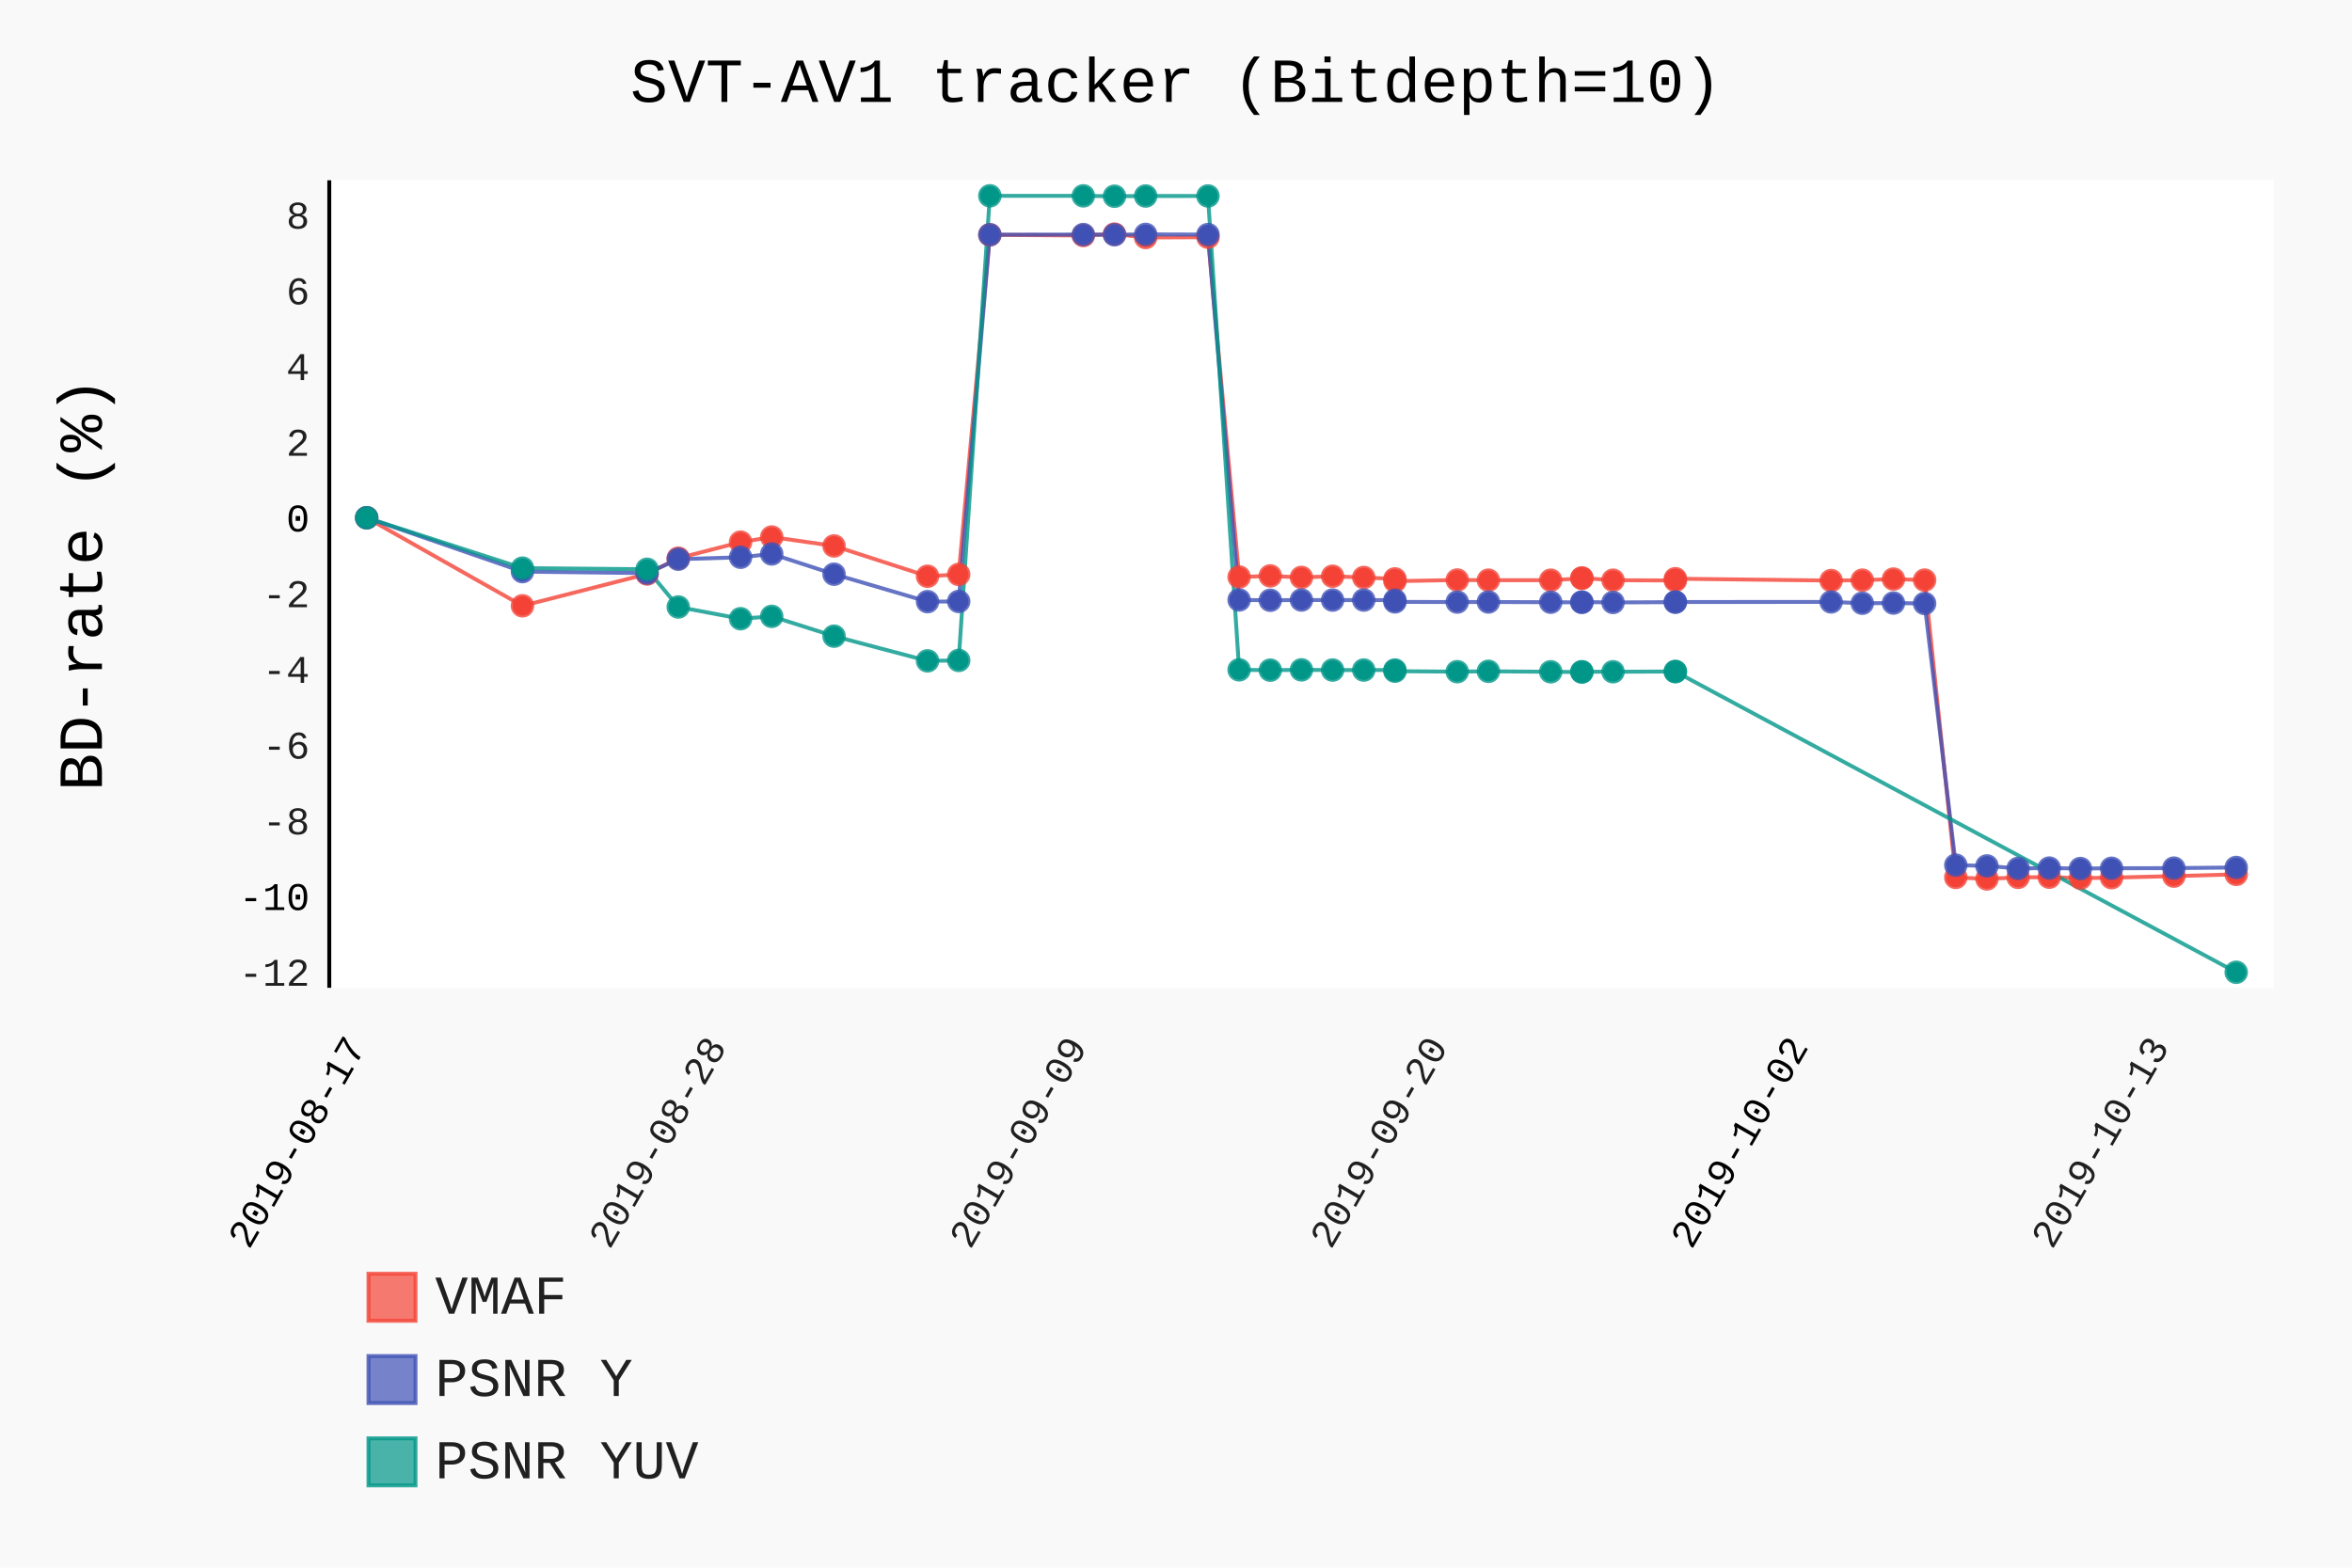
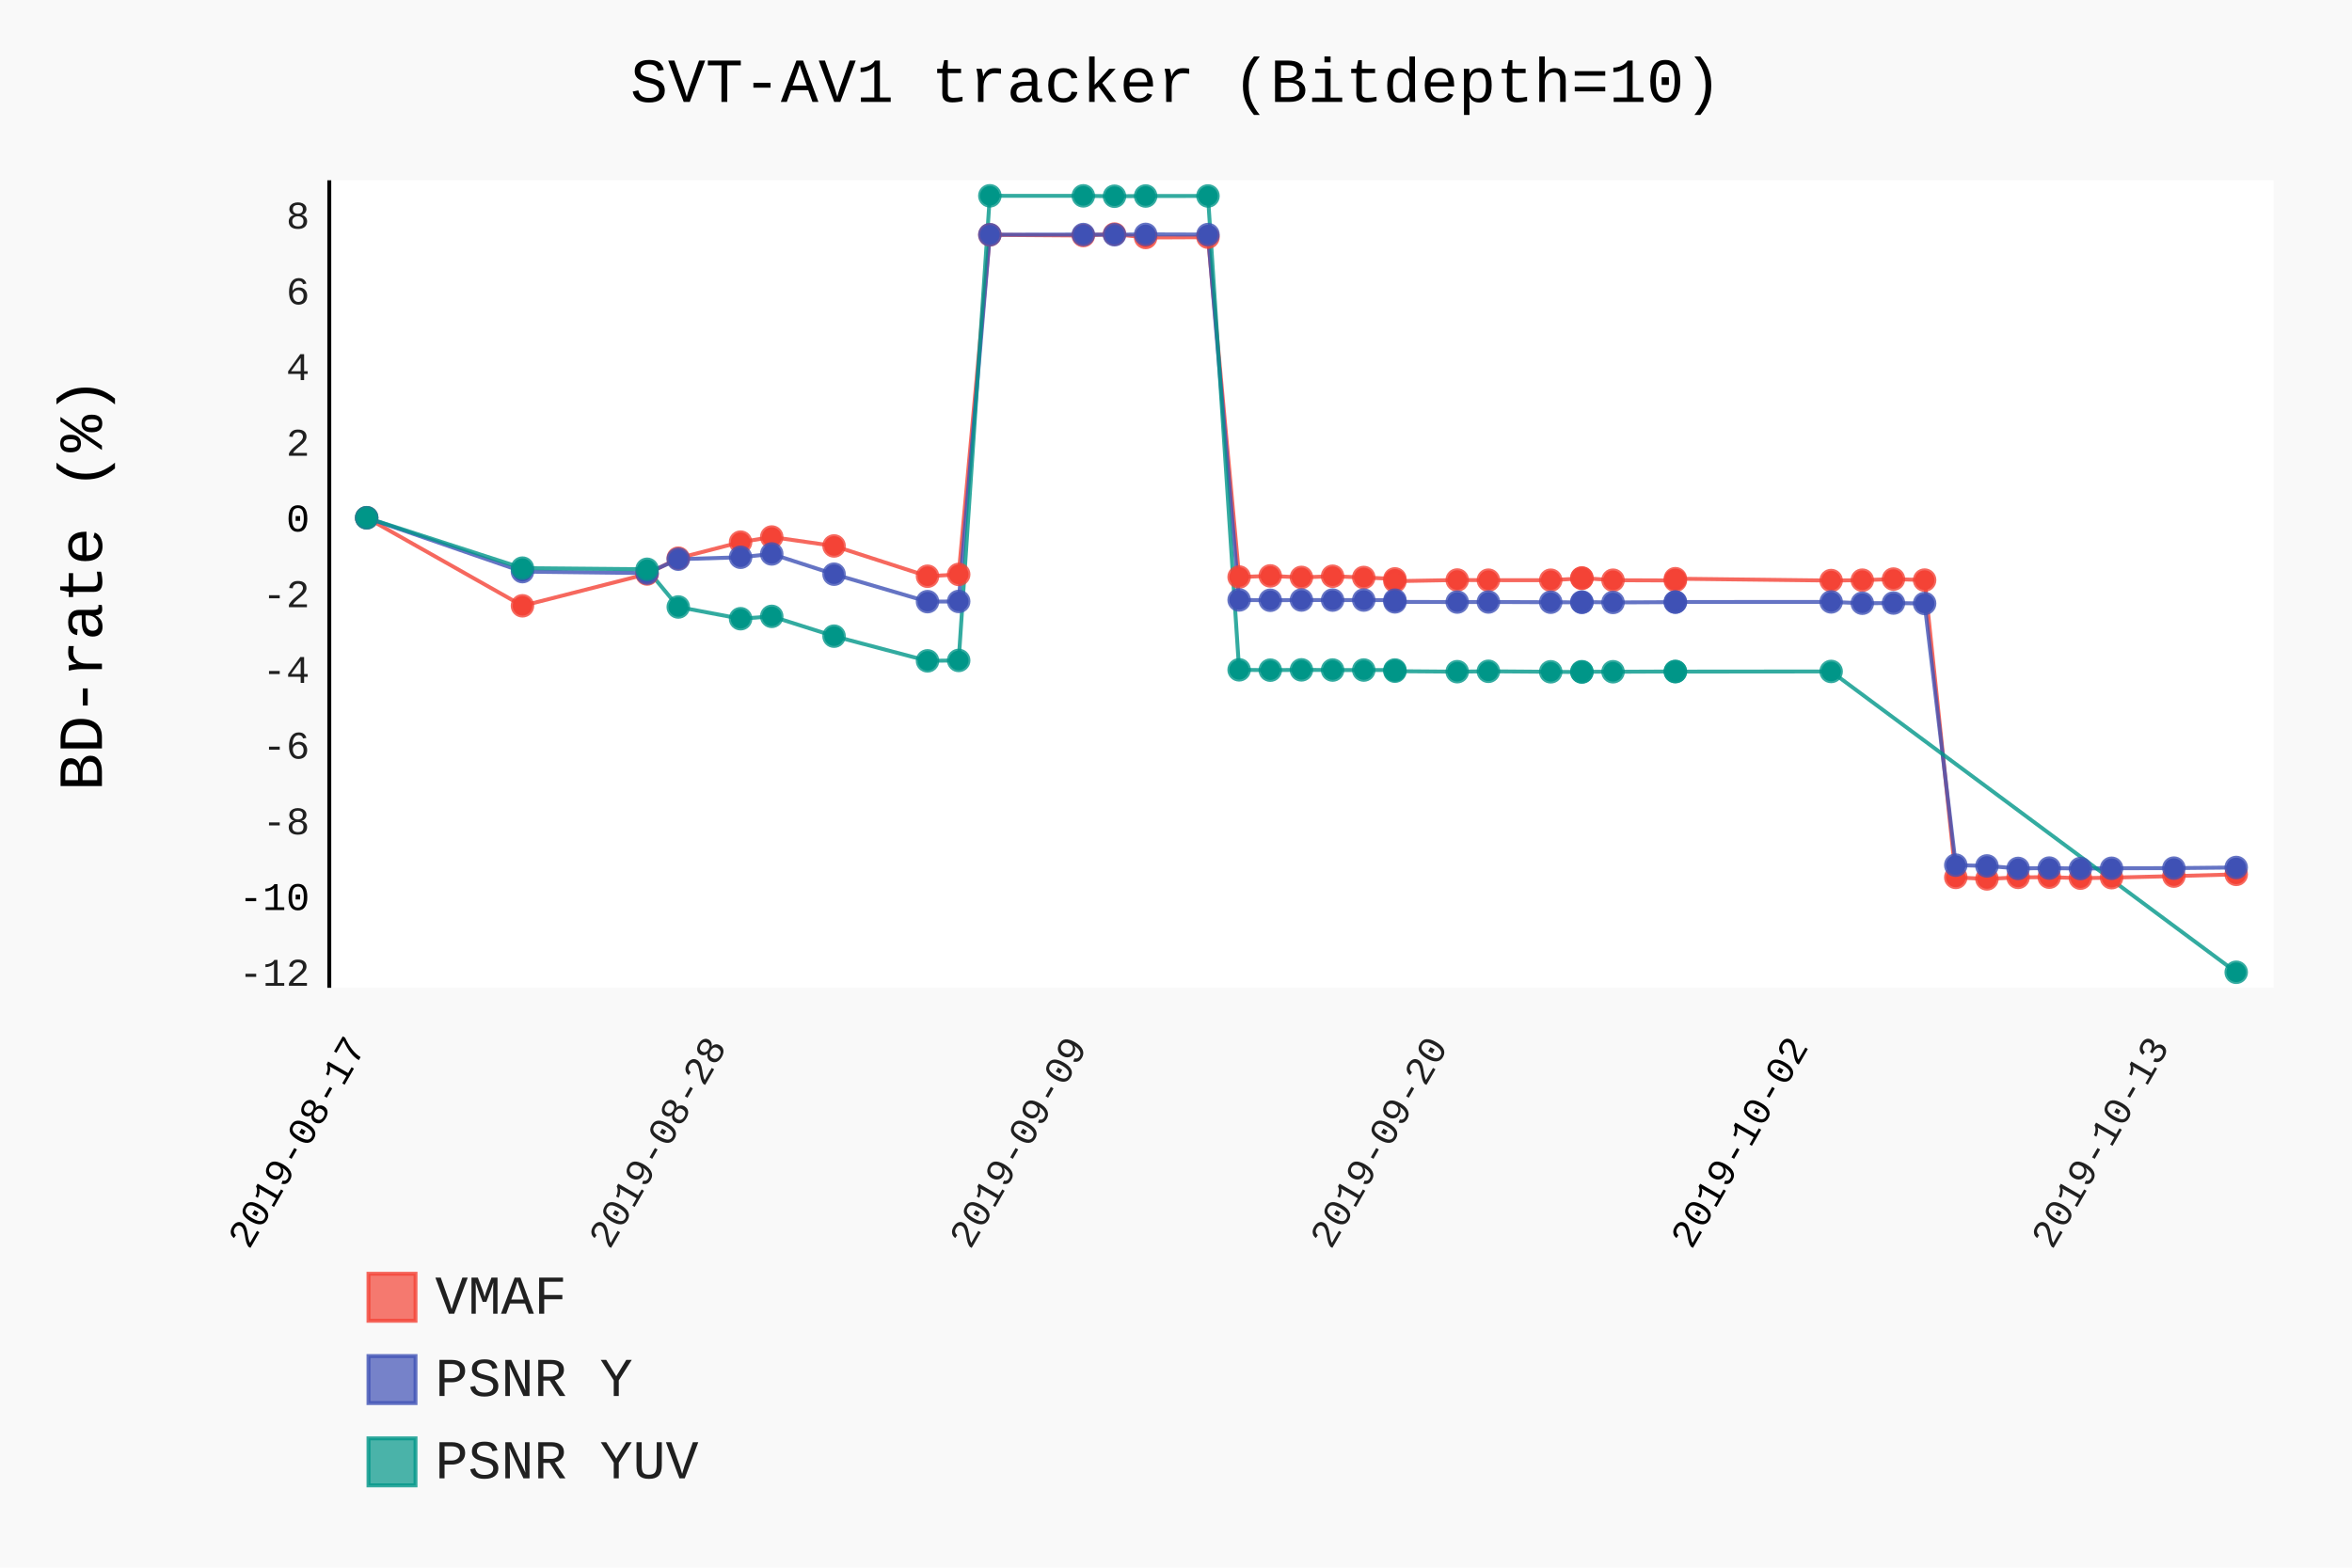
- <svg xmlns="http://www.w3.org/2000/svg" id="chart-44171a9d-231a-4e05-bc3b-1eb0c61d5f3f" class="pygal-chart" viewBox="0 0 600 400">
+ <svg xmlns="http://www.w3.org/2000/svg" id="chart-7cf8b381-b630-4393-8421-53cbe8159adf" class="pygal-chart" viewBox="0 0 600 400">
  <defs>
-     <style type="text/css">#chart-44171a9d-231a-4e05-bc3b-1eb0c61d5f3f{-webkit-user-select:none;-webkit-font-smoothing:antialiased;font-family:Consolas,"Liberation Mono",Menlo,Courier,monospace}#chart-44171a9d-231a-4e05-bc3b-1eb0c61d5f3f .title{font-family:Consolas,"Liberation Mono",Menlo,Courier,monospace;font-size:16px}#chart-44171a9d-231a-4e05-bc3b-1eb0c61d5f3f .legends .legend text{font-family:Consolas,"Liberation Mono",Menlo,Courier,monospace;font-size:14px}#chart-44171a9d-231a-4e05-bc3b-1eb0c61d5f3f .axis text{font-family:Consolas,"Liberation Mono",Menlo,Courier,monospace;font-size:10px}#chart-44171a9d-231a-4e05-bc3b-1eb0c61d5f3f .axis text.major{font-family:Consolas,"Liberation Mono",Menlo,Courier,monospace;font-size:10px}#chart-44171a9d-231a-4e05-bc3b-1eb0c61d5f3f .text-overlay text.value{font-family:Consolas,"Liberation Mono",Menlo,Courier,monospace;font-size:16px}#chart-44171a9d-231a-4e05-bc3b-1eb0c61d5f3f .text-overlay text.label{font-family:Consolas,"Liberation Mono",Menlo,Courier,monospace;font-size:10px}#chart-44171a9d-231a-4e05-bc3b-1eb0c61d5f3f .tooltip{font-family:Consolas,"Liberation Mono",Menlo,Courier,monospace;font-size:14px}#chart-44171a9d-231a-4e05-bc3b-1eb0c61d5f3f text.no_data{font-family:Consolas,"Liberation Mono",Menlo,Courier,monospace;font-size:64px}
- #chart-44171a9d-231a-4e05-bc3b-1eb0c61d5f3f{background-color:rgba(249,249,249,1)}#chart-44171a9d-231a-4e05-bc3b-1eb0c61d5f3f path,#chart-44171a9d-231a-4e05-bc3b-1eb0c61d5f3f line,#chart-44171a9d-231a-4e05-bc3b-1eb0c61d5f3f rect,#chart-44171a9d-231a-4e05-bc3b-1eb0c61d5f3f circle{-webkit-transition:150ms;-moz-transition:150ms;transition:150ms}#chart-44171a9d-231a-4e05-bc3b-1eb0c61d5f3f .graph &gt; .background{fill:rgba(249,249,249,1)}#chart-44171a9d-231a-4e05-bc3b-1eb0c61d5f3f .plot &gt; .background{fill:rgba(255,255,255,1)}#chart-44171a9d-231a-4e05-bc3b-1eb0c61d5f3f .graph{fill:rgba(0,0,0,.87)}#chart-44171a9d-231a-4e05-bc3b-1eb0c61d5f3f text.no_data{fill:rgba(0,0,0,1)}#chart-44171a9d-231a-4e05-bc3b-1eb0c61d5f3f .title{fill:rgba(0,0,0,1)}#chart-44171a9d-231a-4e05-bc3b-1eb0c61d5f3f .legends .legend text{fill:rgba(0,0,0,.87)}#chart-44171a9d-231a-4e05-bc3b-1eb0c61d5f3f .legends .legend:hover text{fill:rgba(0,0,0,1)}#chart-44171a9d-231a-4e05-bc3b-1eb0c61d5f3f .axis .line{stroke:rgba(0,0,0,1)}#chart-44171a9d-231a-4e05-bc3b-1eb0c61d5f3f .axis .guide.line{stroke:rgba(0,0,0,.54)}#chart-44171a9d-231a-4e05-bc3b-1eb0c61d5f3f .axis .major.line{stroke:rgba(0,0,0,.87)}#chart-44171a9d-231a-4e05-bc3b-1eb0c61d5f3f .axis text.major{fill:rgba(0,0,0,1)}#chart-44171a9d-231a-4e05-bc3b-1eb0c61d5f3f .axis.y .guides:hover .guide.line,#chart-44171a9d-231a-4e05-bc3b-1eb0c61d5f3f .line-graph .axis.x .guides:hover .guide.line,#chart-44171a9d-231a-4e05-bc3b-1eb0c61d5f3f .stackedline-graph .axis.x .guides:hover .guide.line,#chart-44171a9d-231a-4e05-bc3b-1eb0c61d5f3f .xy-graph .axis.x .guides:hover .guide.line{stroke:rgba(0,0,0,1)}#chart-44171a9d-231a-4e05-bc3b-1eb0c61d5f3f .axis .guides:hover text{fill:rgba(0,0,0,1)}#chart-44171a9d-231a-4e05-bc3b-1eb0c61d5f3f .reactive{fill-opacity:.7;stroke-opacity:.8}#chart-44171a9d-231a-4e05-bc3b-1eb0c61d5f3f .ci{stroke:rgba(0,0,0,.87)}#chart-44171a9d-231a-4e05-bc3b-1eb0c61d5f3f .reactive.active,#chart-44171a9d-231a-4e05-bc3b-1eb0c61d5f3f .active .reactive{fill-opacity:.8;stroke-opacity:.9;stroke-width:4}#chart-44171a9d-231a-4e05-bc3b-1eb0c61d5f3f .ci .reactive.active{stroke-width:1.5}#chart-44171a9d-231a-4e05-bc3b-1eb0c61d5f3f .series text{fill:rgba(0,0,0,1)}#chart-44171a9d-231a-4e05-bc3b-1eb0c61d5f3f .tooltip rect{fill:rgba(255,255,255,1);stroke:rgba(0,0,0,1);-webkit-transition:opacity 150ms;-moz-transition:opacity 150ms;transition:opacity 150ms}#chart-44171a9d-231a-4e05-bc3b-1eb0c61d5f3f .tooltip .label{fill:rgba(0,0,0,.87)}#chart-44171a9d-231a-4e05-bc3b-1eb0c61d5f3f .tooltip .label{fill:rgba(0,0,0,.87)}#chart-44171a9d-231a-4e05-bc3b-1eb0c61d5f3f .tooltip .legend{font-size:.8em;fill:rgba(0,0,0,.54)}#chart-44171a9d-231a-4e05-bc3b-1eb0c61d5f3f .tooltip .x_label{font-size:.6em;fill:rgba(0,0,0,1)}#chart-44171a9d-231a-4e05-bc3b-1eb0c61d5f3f .tooltip .xlink{font-size:.5em;text-decoration:underline}#chart-44171a9d-231a-4e05-bc3b-1eb0c61d5f3f .tooltip .value{font-size:1.5em}#chart-44171a9d-231a-4e05-bc3b-1eb0c61d5f3f .bound{font-size:.5em}#chart-44171a9d-231a-4e05-bc3b-1eb0c61d5f3f .max-value{font-size:.75em;fill:rgba(0,0,0,.54)}#chart-44171a9d-231a-4e05-bc3b-1eb0c61d5f3f .map-element{fill:rgba(255,255,255,1);stroke:rgba(0,0,0,.54) !important}#chart-44171a9d-231a-4e05-bc3b-1eb0c61d5f3f .map-element .reactive{fill-opacity:inherit;stroke-opacity:inherit}#chart-44171a9d-231a-4e05-bc3b-1eb0c61d5f3f .color-0,#chart-44171a9d-231a-4e05-bc3b-1eb0c61d5f3f .color-0 a:visited{stroke:#F44336;fill:#F44336}#chart-44171a9d-231a-4e05-bc3b-1eb0c61d5f3f .color-1,#chart-44171a9d-231a-4e05-bc3b-1eb0c61d5f3f .color-1 a:visited{stroke:#3F51B5;fill:#3F51B5}#chart-44171a9d-231a-4e05-bc3b-1eb0c61d5f3f .color-2,#chart-44171a9d-231a-4e05-bc3b-1eb0c61d5f3f .color-2 a:visited{stroke:#009688;fill:#009688}#chart-44171a9d-231a-4e05-bc3b-1eb0c61d5f3f .text-overlay .color-0 text{fill:black}#chart-44171a9d-231a-4e05-bc3b-1eb0c61d5f3f .text-overlay .color-1 text{fill:black}#chart-44171a9d-231a-4e05-bc3b-1eb0c61d5f3f .text-overlay .color-2 text{fill:black}
- #chart-44171a9d-231a-4e05-bc3b-1eb0c61d5f3f text.no_data{text-anchor:middle}#chart-44171a9d-231a-4e05-bc3b-1eb0c61d5f3f .guide.line{fill:none}#chart-44171a9d-231a-4e05-bc3b-1eb0c61d5f3f .centered{text-anchor:middle}#chart-44171a9d-231a-4e05-bc3b-1eb0c61d5f3f .title{text-anchor:middle}#chart-44171a9d-231a-4e05-bc3b-1eb0c61d5f3f .legends .legend text{fill-opacity:1}#chart-44171a9d-231a-4e05-bc3b-1eb0c61d5f3f .axis.x text{text-anchor:middle}#chart-44171a9d-231a-4e05-bc3b-1eb0c61d5f3f .axis.x:not(.web) text[transform]{text-anchor:start}#chart-44171a9d-231a-4e05-bc3b-1eb0c61d5f3f .axis.x:not(.web) text[transform].backwards{text-anchor:end}#chart-44171a9d-231a-4e05-bc3b-1eb0c61d5f3f .axis.y text{text-anchor:end}#chart-44171a9d-231a-4e05-bc3b-1eb0c61d5f3f .axis.y text[transform].backwards{text-anchor:start}#chart-44171a9d-231a-4e05-bc3b-1eb0c61d5f3f .axis.y2 text{text-anchor:start}#chart-44171a9d-231a-4e05-bc3b-1eb0c61d5f3f .axis.y2 text[transform].backwards{text-anchor:end}#chart-44171a9d-231a-4e05-bc3b-1eb0c61d5f3f .axis .guide.line{stroke-dasharray:4,4}#chart-44171a9d-231a-4e05-bc3b-1eb0c61d5f3f .axis .major.guide.line{stroke-dasharray:6,6}#chart-44171a9d-231a-4e05-bc3b-1eb0c61d5f3f .horizontal .axis.y .guide.line,#chart-44171a9d-231a-4e05-bc3b-1eb0c61d5f3f .horizontal .axis.y2 .guide.line,#chart-44171a9d-231a-4e05-bc3b-1eb0c61d5f3f .vertical .axis.x .guide.line{opacity:0}#chart-44171a9d-231a-4e05-bc3b-1eb0c61d5f3f .horizontal .axis.always_show .guide.line,#chart-44171a9d-231a-4e05-bc3b-1eb0c61d5f3f .vertical .axis.always_show .guide.line{opacity:1 !important}#chart-44171a9d-231a-4e05-bc3b-1eb0c61d5f3f .axis.y .guides:hover .guide.line,#chart-44171a9d-231a-4e05-bc3b-1eb0c61d5f3f .axis.y2 .guides:hover .guide.line,#chart-44171a9d-231a-4e05-bc3b-1eb0c61d5f3f .axis.x .guides:hover .guide.line{opacity:1}#chart-44171a9d-231a-4e05-bc3b-1eb0c61d5f3f .axis .guides:hover text{opacity:1}#chart-44171a9d-231a-4e05-bc3b-1eb0c61d5f3f .nofill{fill:none}#chart-44171a9d-231a-4e05-bc3b-1eb0c61d5f3f .subtle-fill{fill-opacity:.2}#chart-44171a9d-231a-4e05-bc3b-1eb0c61d5f3f .dot{stroke-width:1px;fill-opacity:1}#chart-44171a9d-231a-4e05-bc3b-1eb0c61d5f3f .dot.active{stroke-width:5px}#chart-44171a9d-231a-4e05-bc3b-1eb0c61d5f3f .dot.negative{fill:transparent}#chart-44171a9d-231a-4e05-bc3b-1eb0c61d5f3f text,#chart-44171a9d-231a-4e05-bc3b-1eb0c61d5f3f tspan{stroke:none !important}#chart-44171a9d-231a-4e05-bc3b-1eb0c61d5f3f .series text.active{opacity:1}#chart-44171a9d-231a-4e05-bc3b-1eb0c61d5f3f .tooltip rect{fill-opacity:.95;stroke-width:.5}#chart-44171a9d-231a-4e05-bc3b-1eb0c61d5f3f .tooltip text{fill-opacity:1}#chart-44171a9d-231a-4e05-bc3b-1eb0c61d5f3f .showable{visibility:hidden}#chart-44171a9d-231a-4e05-bc3b-1eb0c61d5f3f .showable.shown{visibility:visible}#chart-44171a9d-231a-4e05-bc3b-1eb0c61d5f3f .gauge-background{fill:rgba(229,229,229,1);stroke:none}#chart-44171a9d-231a-4e05-bc3b-1eb0c61d5f3f .bg-lines{stroke:rgba(249,249,249,1);stroke-width:2px}</style>
+     <style type="text/css">#chart-7cf8b381-b630-4393-8421-53cbe8159adf{-webkit-user-select:none;-webkit-font-smoothing:antialiased;font-family:Consolas,"Liberation Mono",Menlo,Courier,monospace}#chart-7cf8b381-b630-4393-8421-53cbe8159adf .title{font-family:Consolas,"Liberation Mono",Menlo,Courier,monospace;font-size:16px}#chart-7cf8b381-b630-4393-8421-53cbe8159adf .legends .legend text{font-family:Consolas,"Liberation Mono",Menlo,Courier,monospace;font-size:14px}#chart-7cf8b381-b630-4393-8421-53cbe8159adf .axis text{font-family:Consolas,"Liberation Mono",Menlo,Courier,monospace;font-size:10px}#chart-7cf8b381-b630-4393-8421-53cbe8159adf .axis text.major{font-family:Consolas,"Liberation Mono",Menlo,Courier,monospace;font-size:10px}#chart-7cf8b381-b630-4393-8421-53cbe8159adf .text-overlay text.value{font-family:Consolas,"Liberation Mono",Menlo,Courier,monospace;font-size:16px}#chart-7cf8b381-b630-4393-8421-53cbe8159adf .text-overlay text.label{font-family:Consolas,"Liberation Mono",Menlo,Courier,monospace;font-size:10px}#chart-7cf8b381-b630-4393-8421-53cbe8159adf .tooltip{font-family:Consolas,"Liberation Mono",Menlo,Courier,monospace;font-size:14px}#chart-7cf8b381-b630-4393-8421-53cbe8159adf text.no_data{font-family:Consolas,"Liberation Mono",Menlo,Courier,monospace;font-size:64px}
+ #chart-7cf8b381-b630-4393-8421-53cbe8159adf{background-color:rgba(249,249,249,1)}#chart-7cf8b381-b630-4393-8421-53cbe8159adf path,#chart-7cf8b381-b630-4393-8421-53cbe8159adf line,#chart-7cf8b381-b630-4393-8421-53cbe8159adf rect,#chart-7cf8b381-b630-4393-8421-53cbe8159adf circle{-webkit-transition:150ms;-moz-transition:150ms;transition:150ms}#chart-7cf8b381-b630-4393-8421-53cbe8159adf .graph &gt; .background{fill:rgba(249,249,249,1)}#chart-7cf8b381-b630-4393-8421-53cbe8159adf .plot &gt; .background{fill:rgba(255,255,255,1)}#chart-7cf8b381-b630-4393-8421-53cbe8159adf .graph{fill:rgba(0,0,0,.87)}#chart-7cf8b381-b630-4393-8421-53cbe8159adf text.no_data{fill:rgba(0,0,0,1)}#chart-7cf8b381-b630-4393-8421-53cbe8159adf .title{fill:rgba(0,0,0,1)}#chart-7cf8b381-b630-4393-8421-53cbe8159adf .legends .legend text{fill:rgba(0,0,0,.87)}#chart-7cf8b381-b630-4393-8421-53cbe8159adf .legends .legend:hover text{fill:rgba(0,0,0,1)}#chart-7cf8b381-b630-4393-8421-53cbe8159adf .axis .line{stroke:rgba(0,0,0,1)}#chart-7cf8b381-b630-4393-8421-53cbe8159adf .axis .guide.line{stroke:rgba(0,0,0,.54)}#chart-7cf8b381-b630-4393-8421-53cbe8159adf .axis .major.line{stroke:rgba(0,0,0,.87)}#chart-7cf8b381-b630-4393-8421-53cbe8159adf .axis text.major{fill:rgba(0,0,0,1)}#chart-7cf8b381-b630-4393-8421-53cbe8159adf .axis.y .guides:hover .guide.line,#chart-7cf8b381-b630-4393-8421-53cbe8159adf .line-graph .axis.x .guides:hover .guide.line,#chart-7cf8b381-b630-4393-8421-53cbe8159adf .stackedline-graph .axis.x .guides:hover .guide.line,#chart-7cf8b381-b630-4393-8421-53cbe8159adf .xy-graph .axis.x .guides:hover .guide.line{stroke:rgba(0,0,0,1)}#chart-7cf8b381-b630-4393-8421-53cbe8159adf .axis .guides:hover text{fill:rgba(0,0,0,1)}#chart-7cf8b381-b630-4393-8421-53cbe8159adf .reactive{fill-opacity:.7;stroke-opacity:.8}#chart-7cf8b381-b630-4393-8421-53cbe8159adf .ci{stroke:rgba(0,0,0,.87)}#chart-7cf8b381-b630-4393-8421-53cbe8159adf .reactive.active,#chart-7cf8b381-b630-4393-8421-53cbe8159adf .active .reactive{fill-opacity:.8;stroke-opacity:.9;stroke-width:4}#chart-7cf8b381-b630-4393-8421-53cbe8159adf .ci .reactive.active{stroke-width:1.5}#chart-7cf8b381-b630-4393-8421-53cbe8159adf .series text{fill:rgba(0,0,0,1)}#chart-7cf8b381-b630-4393-8421-53cbe8159adf .tooltip rect{fill:rgba(255,255,255,1);stroke:rgba(0,0,0,1);-webkit-transition:opacity 150ms;-moz-transition:opacity 150ms;transition:opacity 150ms}#chart-7cf8b381-b630-4393-8421-53cbe8159adf .tooltip .label{fill:rgba(0,0,0,.87)}#chart-7cf8b381-b630-4393-8421-53cbe8159adf .tooltip .label{fill:rgba(0,0,0,.87)}#chart-7cf8b381-b630-4393-8421-53cbe8159adf .tooltip .legend{font-size:.8em;fill:rgba(0,0,0,.54)}#chart-7cf8b381-b630-4393-8421-53cbe8159adf .tooltip .x_label{font-size:.6em;fill:rgba(0,0,0,1)}#chart-7cf8b381-b630-4393-8421-53cbe8159adf .tooltip .xlink{font-size:.5em;text-decoration:underline}#chart-7cf8b381-b630-4393-8421-53cbe8159adf .tooltip .value{font-size:1.5em}#chart-7cf8b381-b630-4393-8421-53cbe8159adf .bound{font-size:.5em}#chart-7cf8b381-b630-4393-8421-53cbe8159adf .max-value{font-size:.75em;fill:rgba(0,0,0,.54)}#chart-7cf8b381-b630-4393-8421-53cbe8159adf .map-element{fill:rgba(255,255,255,1);stroke:rgba(0,0,0,.54) !important}#chart-7cf8b381-b630-4393-8421-53cbe8159adf .map-element .reactive{fill-opacity:inherit;stroke-opacity:inherit}#chart-7cf8b381-b630-4393-8421-53cbe8159adf .color-0,#chart-7cf8b381-b630-4393-8421-53cbe8159adf .color-0 a:visited{stroke:#F44336;fill:#F44336}#chart-7cf8b381-b630-4393-8421-53cbe8159adf .color-1,#chart-7cf8b381-b630-4393-8421-53cbe8159adf .color-1 a:visited{stroke:#3F51B5;fill:#3F51B5}#chart-7cf8b381-b630-4393-8421-53cbe8159adf .color-2,#chart-7cf8b381-b630-4393-8421-53cbe8159adf .color-2 a:visited{stroke:#009688;fill:#009688}#chart-7cf8b381-b630-4393-8421-53cbe8159adf .text-overlay .color-0 text{fill:black}#chart-7cf8b381-b630-4393-8421-53cbe8159adf .text-overlay .color-1 text{fill:black}#chart-7cf8b381-b630-4393-8421-53cbe8159adf .text-overlay .color-2 text{fill:black}
+ #chart-7cf8b381-b630-4393-8421-53cbe8159adf text.no_data{text-anchor:middle}#chart-7cf8b381-b630-4393-8421-53cbe8159adf .guide.line{fill:none}#chart-7cf8b381-b630-4393-8421-53cbe8159adf .centered{text-anchor:middle}#chart-7cf8b381-b630-4393-8421-53cbe8159adf .title{text-anchor:middle}#chart-7cf8b381-b630-4393-8421-53cbe8159adf .legends .legend text{fill-opacity:1}#chart-7cf8b381-b630-4393-8421-53cbe8159adf .axis.x text{text-anchor:middle}#chart-7cf8b381-b630-4393-8421-53cbe8159adf .axis.x:not(.web) text[transform]{text-anchor:start}#chart-7cf8b381-b630-4393-8421-53cbe8159adf .axis.x:not(.web) text[transform].backwards{text-anchor:end}#chart-7cf8b381-b630-4393-8421-53cbe8159adf .axis.y text{text-anchor:end}#chart-7cf8b381-b630-4393-8421-53cbe8159adf .axis.y text[transform].backwards{text-anchor:start}#chart-7cf8b381-b630-4393-8421-53cbe8159adf .axis.y2 text{text-anchor:start}#chart-7cf8b381-b630-4393-8421-53cbe8159adf .axis.y2 text[transform].backwards{text-anchor:end}#chart-7cf8b381-b630-4393-8421-53cbe8159adf .axis .guide.line{stroke-dasharray:4,4}#chart-7cf8b381-b630-4393-8421-53cbe8159adf .axis .major.guide.line{stroke-dasharray:6,6}#chart-7cf8b381-b630-4393-8421-53cbe8159adf .horizontal .axis.y .guide.line,#chart-7cf8b381-b630-4393-8421-53cbe8159adf .horizontal .axis.y2 .guide.line,#chart-7cf8b381-b630-4393-8421-53cbe8159adf .vertical .axis.x .guide.line{opacity:0}#chart-7cf8b381-b630-4393-8421-53cbe8159adf .horizontal .axis.always_show .guide.line,#chart-7cf8b381-b630-4393-8421-53cbe8159adf .vertical .axis.always_show .guide.line{opacity:1 !important}#chart-7cf8b381-b630-4393-8421-53cbe8159adf .axis.y .guides:hover .guide.line,#chart-7cf8b381-b630-4393-8421-53cbe8159adf .axis.y2 .guides:hover .guide.line,#chart-7cf8b381-b630-4393-8421-53cbe8159adf .axis.x .guides:hover .guide.line{opacity:1}#chart-7cf8b381-b630-4393-8421-53cbe8159adf .axis .guides:hover text{opacity:1}#chart-7cf8b381-b630-4393-8421-53cbe8159adf .nofill{fill:none}#chart-7cf8b381-b630-4393-8421-53cbe8159adf .subtle-fill{fill-opacity:.2}#chart-7cf8b381-b630-4393-8421-53cbe8159adf .dot{stroke-width:1px;fill-opacity:1}#chart-7cf8b381-b630-4393-8421-53cbe8159adf .dot.active{stroke-width:5px}#chart-7cf8b381-b630-4393-8421-53cbe8159adf .dot.negative{fill:transparent}#chart-7cf8b381-b630-4393-8421-53cbe8159adf text,#chart-7cf8b381-b630-4393-8421-53cbe8159adf tspan{stroke:none !important}#chart-7cf8b381-b630-4393-8421-53cbe8159adf .series text.active{opacity:1}#chart-7cf8b381-b630-4393-8421-53cbe8159adf .tooltip rect{fill-opacity:.95;stroke-width:.5}#chart-7cf8b381-b630-4393-8421-53cbe8159adf .tooltip text{fill-opacity:1}#chart-7cf8b381-b630-4393-8421-53cbe8159adf .showable{visibility:hidden}#chart-7cf8b381-b630-4393-8421-53cbe8159adf .showable.shown{visibility:visible}#chart-7cf8b381-b630-4393-8421-53cbe8159adf .gauge-background{fill:rgba(229,229,229,1);stroke:none}#chart-7cf8b381-b630-4393-8421-53cbe8159adf .bg-lines{stroke:rgba(249,249,249,1);stroke-width:2px}</style>
  </defs>
  <g class="graph datetimeline-graph vertical">
    <rect class="background" height="400" width="600" x="0" y="0" />
    <g class="plot" transform="translate(84, 46)">
      <rect class="background" height="206.038" width="496.0" x="0" y="0" />
      <g class="axis y">
        <g class="guides">
          <text class="" x="-5" y="205.518">-12</text>
        </g>
        <g class="guides">
          <text class="major" x="-5" y="186.199">-10</text>
        </g>
        <g class="guides">
          <text class="" x="-5" y="166.881">-8</text>
        </g>
        <g class="guides">
          <text class="" x="-5" y="147.562">-6</text>
        </g>
        <g class="guides">
          <text class="" x="-5" y="128.243">-4</text>
        </g>
        <g class="guides">
          <text class="" x="-5" y="108.924">-2</text>
        </g>
        <g class="guides">
          <text class="major" x="-5" y="89.606">0</text>
        </g>
        <g class="guides">
          <text class="" x="-5" y="70.287">2</text>
        </g>
        <g class="guides">
          <text class="" x="-5" y="50.968">4</text>
        </g>
        <g class="guides">
          <text class="" x="-5" y="31.649">6</text>
        </g>
        <g class="guides">
          <text class="" x="-5" y="12.331">8</text>
        </g>
      </g>
      <g class="axis x">
        <path class="line" d="M0 0 v206.038" />
        <g class="guides">
          <path class="major guide line" d="M9.538 0 v206.038" />
          <text class="major backwards" x="9.538" y="221.038" transform="rotate(300 9.538462 221.0385)">2019-08-17</text>
        </g>
        <g class="guides">
          <path class="guide line" d="M101.538 0 v206.038" />
          <text class="backwards" x="101.538" y="221.038" transform="rotate(300 101.5375 221.0385)">2019-08-28</text>
        </g>
        <g class="guides">
          <path class="guide line" d="M193.537 0 v206.038" />
          <text class="backwards" x="193.537" y="221.038" transform="rotate(300 193.5366 221.0385)">2019-09-09</text>
        </g>
        <g class="guides">
          <path class="guide line" d="M285.536 0 v206.038" />
          <text class="backwards" x="285.536" y="221.038" transform="rotate(300 285.5356 221.0385)">2019-09-20</text>
        </g>
        <g class="guides">
          <path class="major guide line" d="M377.535 0 v206.038" />
          <text class="major backwards" x="377.535" y="221.038" transform="rotate(300 377.5347 221.0385)">2019-10-02</text>
        </g>
        <g class="guides">
          <path class="guide line" d="M469.534 0 v206.038" />
          <text class="backwards" x="469.534" y="221.038" transform="rotate(300 469.5337 221.0385)">2019-10-13</text>
        </g>
      </g>
      <g class="series serie-0 color-0">
        <path class="line reactive nofill" d="M9.538 86.106 L49.282 108.573 81.077 100.46 89.026 96.422 104.923 92.326 112.872 91.022 128.769 93.302 152.615 101.029 160.564 100.566 168.513 13.921 192.359 14.095 200.308 13.728 208.256 14.597 224.154 14.52 232.103 101.232 240.051 100.942 248 101.329 255.949 101.029 263.897 101.348 271.846 101.706 271.846 102.285 287.744 101.995 295.692 102.034 311.59 102.044 319.538 101.57 319.538 101.464 327.487 102.044 343.385 102.111 343.385 101.657 383.128 102.131 391.077 102.034 399.026 101.754 406.974 102.015 414.923 177.87 422.872 178.256 430.821 177.86 438.769 177.812 446.718 178.063 454.667 177.937 470.564 177.541 486.462 177.097" />
      </g>
      <g class="series serie-1 color-1">
        <path class="line reactive nofill" d="M9.538 86.106 L49.282 99.851 81.077 100.228 89.026 96.683 104.923 96.19 112.872 95.34 128.769 100.508 152.615 107.511 160.564 107.463 168.513 13.882 192.359 13.844 200.308 13.892 208.256 13.805 224.154 13.853 232.103 107.076 240.051 107.163 248 107.095 255.949 107.115 263.897 107.105 271.846 107.134 271.846 107.569 287.744 107.617 295.692 107.598 311.59 107.656 319.538 107.694 319.538 107.607 327.487 107.714 343.385 107.636 343.385 107.607 383.128 107.578 391.077 107.917 399.026 107.868 406.974 107.975 414.923 174.74 422.872 174.943 430.821 175.581 438.769 175.494 446.718 175.609 454.667 175.542 470.564 175.503 486.462 175.339" />
      </g>
      <g class="series serie-2 color-2">
-         <path class="line reactive nofill" d="M9.538 86.106 L49.282 98.962 81.077 99.252 89.026 108.873 104.923 111.867 112.872 111.268 128.769 116.32 152.615 122.618 160.564 122.512 168.513 3.962 192.359 3.972 200.308 4.069 208.256 4.011 224.154 4.001 232.103 124.907 240.051 124.994 248 124.917 255.949 124.965 263.897 124.965 271.846 124.956 271.846 125.255 287.744 125.381 295.692 125.284 311.59 125.41 319.538 125.477 319.538 125.39 327.487 125.4 343.385 125.332 343.385 125.361 486.462 202.076" />
+         <path class="line reactive nofill" d="M9.538 86.106 L49.282 98.962 81.077 99.252 89.026 108.873 104.923 111.867 112.872 111.268 128.769 116.32 152.615 122.618 160.564 122.512 168.513 3.962 192.359 3.972 200.308 4.069 208.256 4.011 224.154 4.001 232.103 124.907 240.051 124.994 248 124.917 255.949 124.965 263.897 124.965 271.846 124.956 271.846 125.255 287.744 125.381 295.692 125.284 311.59 125.41 319.538 125.477 319.538 125.39 327.487 125.4 343.385 125.332 343.385 125.361 383.128 125.323 486.462 202.076" />
      </g>
    </g>
    <g class="titles">
      <text class="title plot_title" x="300.0" y="26">SVT-AV1 tracker (Bitdepth=10)</text>
      <text class="title" x="0" y="175.019" transform="rotate(-90 0 149.0192)">BD-rate (%)</text>
    </g>
    <g class="plot overlay" transform="translate(84, 46)">
      <g class="series serie-0 color-0">
        <g class="dots">
          <circle class="dot reactive tooltip-trigger" cx="9.538" cy="86.106" r="2.5" />
        </g>
        <g class="dots">
          <circle class="dot reactive tooltip-trigger" cx="49.282" cy="108.573" r="2.5" />
        </g>
        <g class="dots">
          <circle class="dot reactive tooltip-trigger" cx="81.077" cy="100.46" r="2.5" />
        </g>
        <g class="dots">
          <circle class="dot reactive tooltip-trigger" cx="89.026" cy="96.422" r="2.5" />
        </g>
        <g class="dots">
          <circle class="dot reactive tooltip-trigger" cx="104.923" cy="92.326" r="2.5" />
        </g>
        <g class="dots">
          <circle class="dot reactive tooltip-trigger" cx="112.872" cy="91.022" r="2.5" />
        </g>
        <g class="dots">
          <circle class="dot reactive tooltip-trigger" cx="128.769" cy="93.302" r="2.5" />
        </g>
        <g class="dots">
          <circle class="dot reactive tooltip-trigger" cx="152.615" cy="101.029" r="2.5" />
        </g>
        <g class="dots">
          <circle class="dot reactive tooltip-trigger" cx="160.564" cy="100.566" r="2.5" />
        </g>
        <g class="dots">
          <circle class="dot reactive tooltip-trigger" cx="168.513" cy="13.921" r="2.5" />
        </g>
        <g class="dots">
          <circle class="dot reactive tooltip-trigger" cx="192.359" cy="14.095" r="2.5" />
        </g>
        <g class="dots">
          <circle class="dot reactive tooltip-trigger" cx="200.308" cy="13.728" r="2.5" />
        </g>
        <g class="dots">
          <circle class="dot reactive tooltip-trigger" cx="208.256" cy="14.597" r="2.5" />
        </g>
        <g class="dots">
          <circle class="dot reactive tooltip-trigger" cx="224.154" cy="14.52" r="2.5" />
        </g>
        <g class="dots">
          <circle class="dot reactive tooltip-trigger" cx="232.103" cy="101.232" r="2.5" />
        </g>
        <g class="dots">
          <circle class="dot reactive tooltip-trigger" cx="240.051" cy="100.942" r="2.5" />
        </g>
        <g class="dots">
          <circle class="dot reactive tooltip-trigger" cx="248.0" cy="101.329" r="2.5" />
        </g>
        <g class="dots">
          <circle class="dot reactive tooltip-trigger" cx="255.949" cy="101.029" r="2.5" />
        </g>
        <g class="dots">
          <circle class="dot reactive tooltip-trigger" cx="263.897" cy="101.348" r="2.5" />
        </g>
        <g class="dots">
          <circle class="dot reactive tooltip-trigger" cx="271.846" cy="101.706" r="2.5" />
        </g>
        <g class="dots">
          <circle class="dot reactive tooltip-trigger" cx="271.846" cy="102.285" r="2.5" />
        </g>
        <g class="dots">
          <circle class="dot reactive tooltip-trigger" cx="287.744" cy="101.995" r="2.5" />
        </g>
        <g class="dots">
          <circle class="dot reactive tooltip-trigger" cx="295.692" cy="102.034" r="2.5" />
        </g>
        <g class="dots">
          <circle class="dot reactive tooltip-trigger" cx="311.59" cy="102.044" r="2.5" />
        </g>
        <g class="dots">
          <circle class="dot reactive tooltip-trigger" cx="319.538" cy="101.57" r="2.5" />
        </g>
        <g class="dots">
          <circle class="dot reactive tooltip-trigger" cx="319.538" cy="101.464" r="2.5" />
        </g>
        <g class="dots">
          <circle class="dot reactive tooltip-trigger" cx="327.487" cy="102.044" r="2.5" />
        </g>
        <g class="dots">
          <circle class="dot reactive tooltip-trigger" cx="343.385" cy="102.111" r="2.5" />
        </g>
        <g class="dots">
          <circle class="dot reactive tooltip-trigger" cx="343.385" cy="101.657" r="2.5" />
        </g>
        <g class="dots">
          <circle class="dot reactive tooltip-trigger" cx="383.128" cy="102.131" r="2.5" />
        </g>
        <g class="dots">
          <circle class="dot reactive tooltip-trigger" cx="391.077" cy="102.034" r="2.5" />
        </g>
        <g class="dots">
          <circle class="dot reactive tooltip-trigger" cx="399.026" cy="101.754" r="2.5" />
        </g>
        <g class="dots">
          <circle class="dot reactive tooltip-trigger" cx="406.974" cy="102.015" r="2.5" />
        </g>
        <g class="dots">
          <circle class="dot reactive tooltip-trigger" cx="414.923" cy="177.87" r="2.5" />
        </g>
        <g class="dots">
          <circle class="dot reactive tooltip-trigger" cx="422.872" cy="178.256" r="2.5" />
        </g>
        <g class="dots">
          <circle class="dot reactive tooltip-trigger" cx="430.821" cy="177.86" r="2.5" />
        </g>
        <g class="dots">
          <circle class="dot reactive tooltip-trigger" cx="438.769" cy="177.812" r="2.5" />
        </g>
        <g class="dots">
          <circle class="dot reactive tooltip-trigger" cx="446.718" cy="178.063" r="2.5" />
        </g>
        <g class="dots">
          <circle class="dot reactive tooltip-trigger" cx="454.667" cy="177.937" r="2.5" />
        </g>
        <g class="dots">
          <circle class="dot reactive tooltip-trigger" cx="470.564" cy="177.541" r="2.5" />
        </g>
        <g class="dots">
          <circle class="dot reactive tooltip-trigger" cx="486.462" cy="177.097" r="2.5" />
        </g>
      </g>
      <g class="series serie-1 color-1">
        <g class="dots">
          <circle class="dot reactive tooltip-trigger" cx="9.538" cy="86.106" r="2.5" />
        </g>
        <g class="dots">
          <circle class="dot reactive tooltip-trigger" cx="49.282" cy="99.851" r="2.5" />
        </g>
        <g class="dots">
          <circle class="dot reactive tooltip-trigger" cx="81.077" cy="100.228" r="2.5" />
        </g>
        <g class="dots">
          <circle class="dot reactive tooltip-trigger" cx="89.026" cy="96.683" r="2.5" />
        </g>
        <g class="dots">
          <circle class="dot reactive tooltip-trigger" cx="104.923" cy="96.19" r="2.5" />
        </g>
        <g class="dots">
          <circle class="dot reactive tooltip-trigger" cx="112.872" cy="95.34" r="2.5" />
        </g>
        <g class="dots">
          <circle class="dot reactive tooltip-trigger" cx="128.769" cy="100.508" r="2.5" />
        </g>
        <g class="dots">
          <circle class="dot reactive tooltip-trigger" cx="152.615" cy="107.511" r="2.5" />
        </g>
        <g class="dots">
          <circle class="dot reactive tooltip-trigger" cx="160.564" cy="107.463" r="2.5" />
        </g>
        <g class="dots">
          <circle class="dot reactive tooltip-trigger" cx="168.513" cy="13.882" r="2.5" />
        </g>
        <g class="dots">
          <circle class="dot reactive tooltip-trigger" cx="192.359" cy="13.844" r="2.5" />
        </g>
        <g class="dots">
          <circle class="dot reactive tooltip-trigger" cx="200.308" cy="13.892" r="2.5" />
        </g>
        <g class="dots">
          <circle class="dot reactive tooltip-trigger" cx="208.256" cy="13.805" r="2.5" />
        </g>
        <g class="dots">
          <circle class="dot reactive tooltip-trigger" cx="224.154" cy="13.853" r="2.5" />
        </g>
        <g class="dots">
          <circle class="dot reactive tooltip-trigger" cx="232.103" cy="107.076" r="2.5" />
        </g>
        <g class="dots">
          <circle class="dot reactive tooltip-trigger" cx="240.051" cy="107.163" r="2.5" />
        </g>
        <g class="dots">
          <circle class="dot reactive tooltip-trigger" cx="248.0" cy="107.095" r="2.5" />
        </g>
        <g class="dots">
          <circle class="dot reactive tooltip-trigger" cx="255.949" cy="107.115" r="2.5" />
        </g>
        <g class="dots">
          <circle class="dot reactive tooltip-trigger" cx="263.897" cy="107.105" r="2.5" />
        </g>
        <g class="dots">
          <circle class="dot reactive tooltip-trigger" cx="271.846" cy="107.134" r="2.5" />
        </g>
        <g class="dots">
          <circle class="dot reactive tooltip-trigger" cx="271.846" cy="107.569" r="2.5" />
        </g>
        <g class="dots">
          <circle class="dot reactive tooltip-trigger" cx="287.744" cy="107.617" r="2.5" />
        </g>
        <g class="dots">
          <circle class="dot reactive tooltip-trigger" cx="295.692" cy="107.598" r="2.5" />
        </g>
        <g class="dots">
          <circle class="dot reactive tooltip-trigger" cx="311.59" cy="107.656" r="2.5" />
        </g>
        <g class="dots">
          <circle class="dot reactive tooltip-trigger" cx="319.538" cy="107.694" r="2.5" />
        </g>
        <g class="dots">
          <circle class="dot reactive tooltip-trigger" cx="319.538" cy="107.607" r="2.5" />
        </g>
        <g class="dots">
          <circle class="dot reactive tooltip-trigger" cx="327.487" cy="107.714" r="2.5" />
        </g>
        <g class="dots">
          <circle class="dot reactive tooltip-trigger" cx="343.385" cy="107.636" r="2.5" />
        </g>
        <g class="dots">
          <circle class="dot reactive tooltip-trigger" cx="343.385" cy="107.607" r="2.5" />
        </g>
        <g class="dots">
          <circle class="dot reactive tooltip-trigger" cx="383.128" cy="107.578" r="2.5" />
        </g>
        <g class="dots">
          <circle class="dot reactive tooltip-trigger" cx="391.077" cy="107.917" r="2.5" />
        </g>
        <g class="dots">
          <circle class="dot reactive tooltip-trigger" cx="399.026" cy="107.868" r="2.5" />
        </g>
        <g class="dots">
          <circle class="dot reactive tooltip-trigger" cx="406.974" cy="107.975" r="2.5" />
        </g>
        <g class="dots">
          <circle class="dot reactive tooltip-trigger" cx="414.923" cy="174.74" r="2.5" />
        </g>
        <g class="dots">
          <circle class="dot reactive tooltip-trigger" cx="422.872" cy="174.943" r="2.5" />
        </g>
        <g class="dots">
          <circle class="dot reactive tooltip-trigger" cx="430.821" cy="175.581" r="2.5" />
        </g>
        <g class="dots">
          <circle class="dot reactive tooltip-trigger" cx="438.769" cy="175.494" r="2.5" />
        </g>
        <g class="dots">
          <circle class="dot reactive tooltip-trigger" cx="446.718" cy="175.609" r="2.5" />
        </g>
        <g class="dots">
          <circle class="dot reactive tooltip-trigger" cx="454.667" cy="175.542" r="2.5" />
        </g>
        <g class="dots">
          <circle class="dot reactive tooltip-trigger" cx="470.564" cy="175.503" r="2.5" />
        </g>
        <g class="dots">
          <circle class="dot reactive tooltip-trigger" cx="486.462" cy="175.339" r="2.5" />
        </g>
      </g>
      <g class="series serie-2 color-2">
        <g class="dots">
          <circle class="dot reactive tooltip-trigger" cx="9.538" cy="86.106" r="2.5" />
        </g>
        <g class="dots">
          <circle class="dot reactive tooltip-trigger" cx="49.282" cy="98.962" r="2.5" />
        </g>
        <g class="dots">
          <circle class="dot reactive tooltip-trigger" cx="81.077" cy="99.252" r="2.5" />
        </g>
        <g class="dots">
          <circle class="dot reactive tooltip-trigger" cx="89.026" cy="108.873" r="2.5" />
        </g>
        <g class="dots">
          <circle class="dot reactive tooltip-trigger" cx="104.923" cy="111.867" r="2.5" />
        </g>
        <g class="dots">
          <circle class="dot reactive tooltip-trigger" cx="112.872" cy="111.268" r="2.5" />
        </g>
        <g class="dots">
          <circle class="dot reactive tooltip-trigger" cx="128.769" cy="116.32" r="2.5" />
        </g>
        <g class="dots">
          <circle class="dot reactive tooltip-trigger" cx="152.615" cy="122.618" r="2.5" />
        </g>
        <g class="dots">
          <circle class="dot reactive tooltip-trigger" cx="160.564" cy="122.512" r="2.5" />
        </g>
        <g class="dots">
          <circle class="dot reactive tooltip-trigger" cx="168.513" cy="3.962" r="2.5" />
        </g>
        <g class="dots">
          <circle class="dot reactive tooltip-trigger" cx="192.359" cy="3.972" r="2.5" />
        </g>
        <g class="dots">
          <circle class="dot reactive tooltip-trigger" cx="200.308" cy="4.069" r="2.5" />
        </g>
        <g class="dots">
          <circle class="dot reactive tooltip-trigger" cx="208.256" cy="4.011" r="2.5" />
        </g>
        <g class="dots">
          <circle class="dot reactive tooltip-trigger" cx="224.154" cy="4.001" r="2.5" />
        </g>
        <g class="dots">
          <circle class="dot reactive tooltip-trigger" cx="232.103" cy="124.907" r="2.5" />
        </g>
        <g class="dots">
          <circle class="dot reactive tooltip-trigger" cx="240.051" cy="124.994" r="2.5" />
        </g>
        <g class="dots">
          <circle class="dot reactive tooltip-trigger" cx="248.0" cy="124.917" r="2.5" />
        </g>
        <g class="dots">
          <circle class="dot reactive tooltip-trigger" cx="255.949" cy="124.965" r="2.5" />
        </g>
        <g class="dots">
          <circle class="dot reactive tooltip-trigger" cx="263.897" cy="124.965" r="2.5" />
        </g>
        <g class="dots">
          <circle class="dot reactive tooltip-trigger" cx="271.846" cy="124.956" r="2.5" />
        </g>
        <g class="dots">
          <circle class="dot reactive tooltip-trigger" cx="271.846" cy="125.255" r="2.5" />
        </g>
        <g class="dots">
          <circle class="dot reactive tooltip-trigger" cx="287.744" cy="125.381" r="2.5" />
        </g>
        <g class="dots">
          <circle class="dot reactive tooltip-trigger" cx="295.692" cy="125.284" r="2.5" />
        </g>
        <g class="dots">
          <circle class="dot reactive tooltip-trigger" cx="311.59" cy="125.41" r="2.5" />
        </g>
        <g class="dots">
          <circle class="dot reactive tooltip-trigger" cx="319.538" cy="125.477" r="2.5" />
        </g>
        <g class="dots">
          <circle class="dot reactive tooltip-trigger" cx="319.538" cy="125.39" r="2.5" />
        </g>
        <g class="dots">
          <circle class="dot reactive tooltip-trigger" cx="327.487" cy="125.4" r="2.5" />
        </g>
        <g class="dots">
          <circle class="dot reactive tooltip-trigger" cx="343.385" cy="125.332" r="2.5" />
        </g>
        <g class="dots">
          <circle class="dot reactive tooltip-trigger" cx="343.385" cy="125.361" r="2.5" />
+         </g>
+         <g class="dots">
+           <circle class="dot reactive tooltip-trigger" cx="383.128" cy="125.323" r="2.5" />
        </g>
        <g class="dots">
          <circle class="dot reactive tooltip-trigger" cx="486.462" cy="202.076" r="2.5" />
        </g>
      </g>
    </g>
    <g class="plot text-overlay" transform="translate(84, 46)">
      <g class="series serie-0 color-0" />
      <g class="series serie-1 color-1" />
      <g class="series serie-2 color-2" />
    </g>
    <g class="plot tooltip-overlay" transform="translate(84, 46)">
      <g class="tooltip" style="opacity: 0" transform="translate(0 0)">
        <rect class="tooltip-box" height="0" rx="0" ry="0" width="0" />
        <g class="text" />
      </g>
    </g>
    <g class="legends" transform="translate(94, 324)">
      <g class="legend reactive activate-serie" id="activate-serie-0">
        <rect class="color-0 reactive" height="12" width="12" x="0.0" y="1.0" />
        <text x="17.0" y="11.2">VMAF</text>
      </g>
      <g class="legend reactive activate-serie" id="activate-serie-1">
        <rect class="color-1 reactive" height="12" width="12" x="0.0" y="22.0" />
        <text x="17.0" y="32.2">PSNR Y</text>
      </g>
      <g class="legend reactive activate-serie" id="activate-serie-2">
        <rect class="color-2 reactive" height="12" width="12" x="0.0" y="43.0" />
        <text x="17.0" y="53.2">PSNR YUV</text>
      </g>
    </g>
  </g>
</svg>
